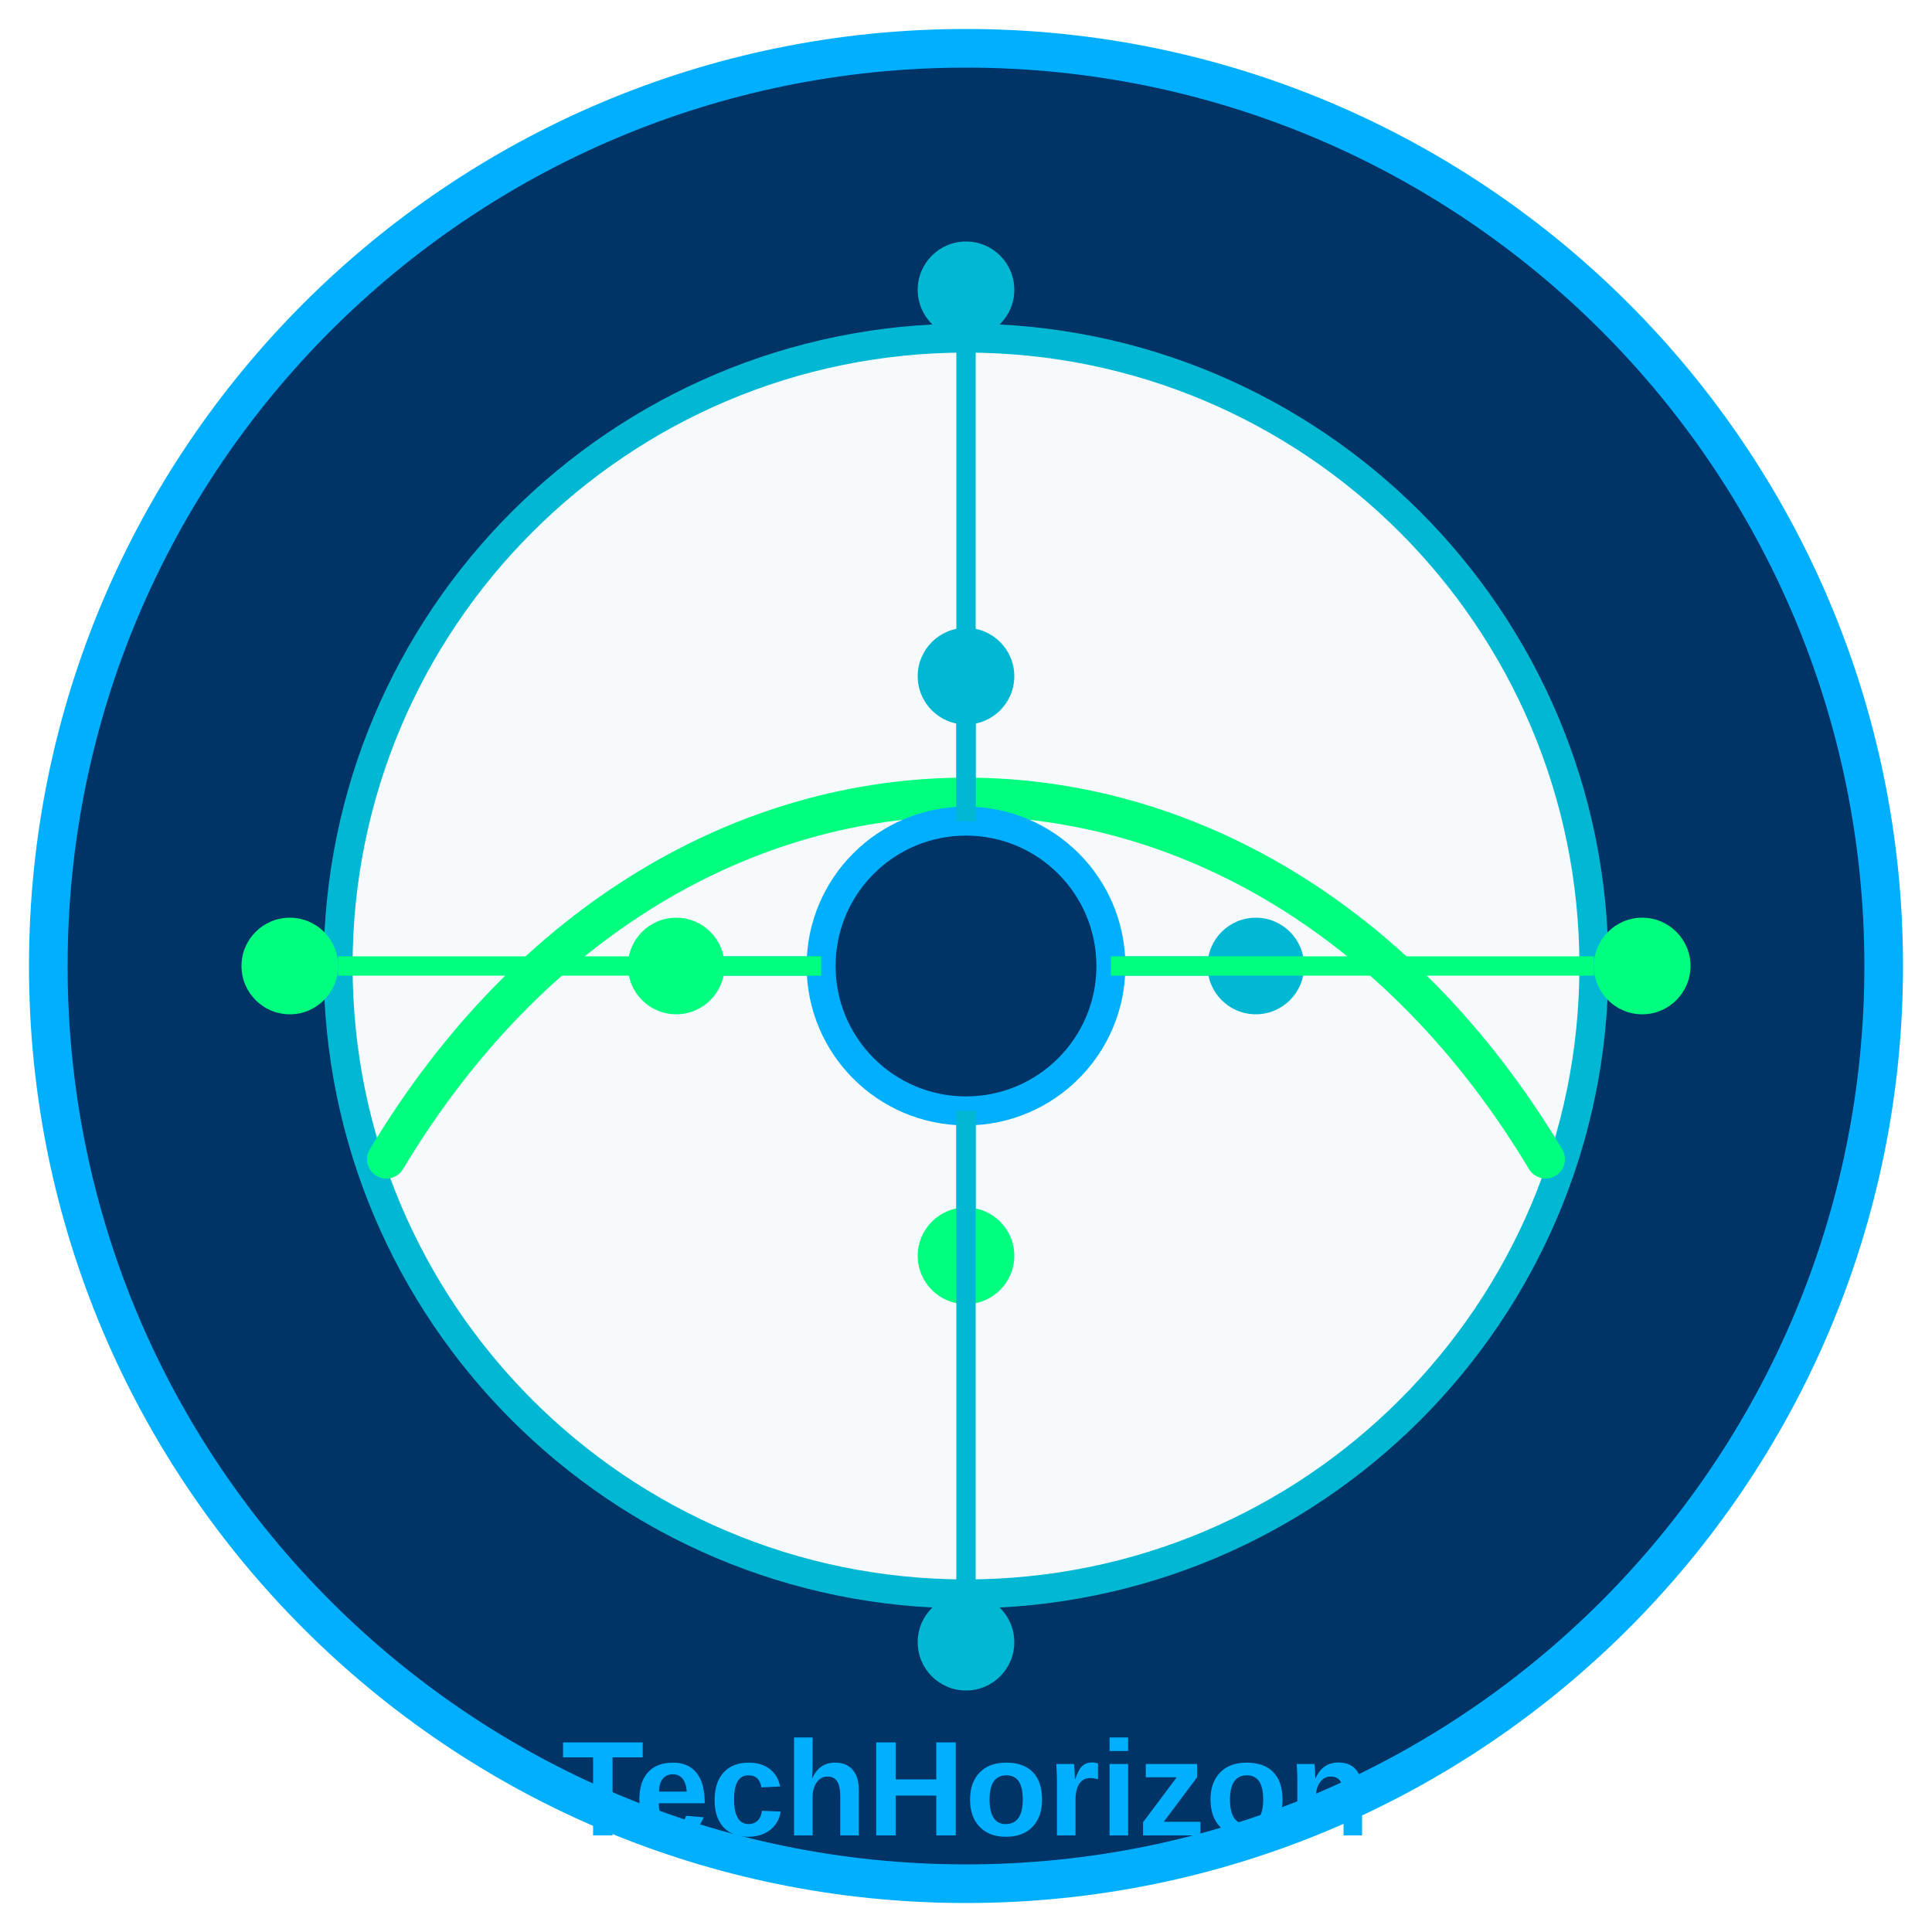
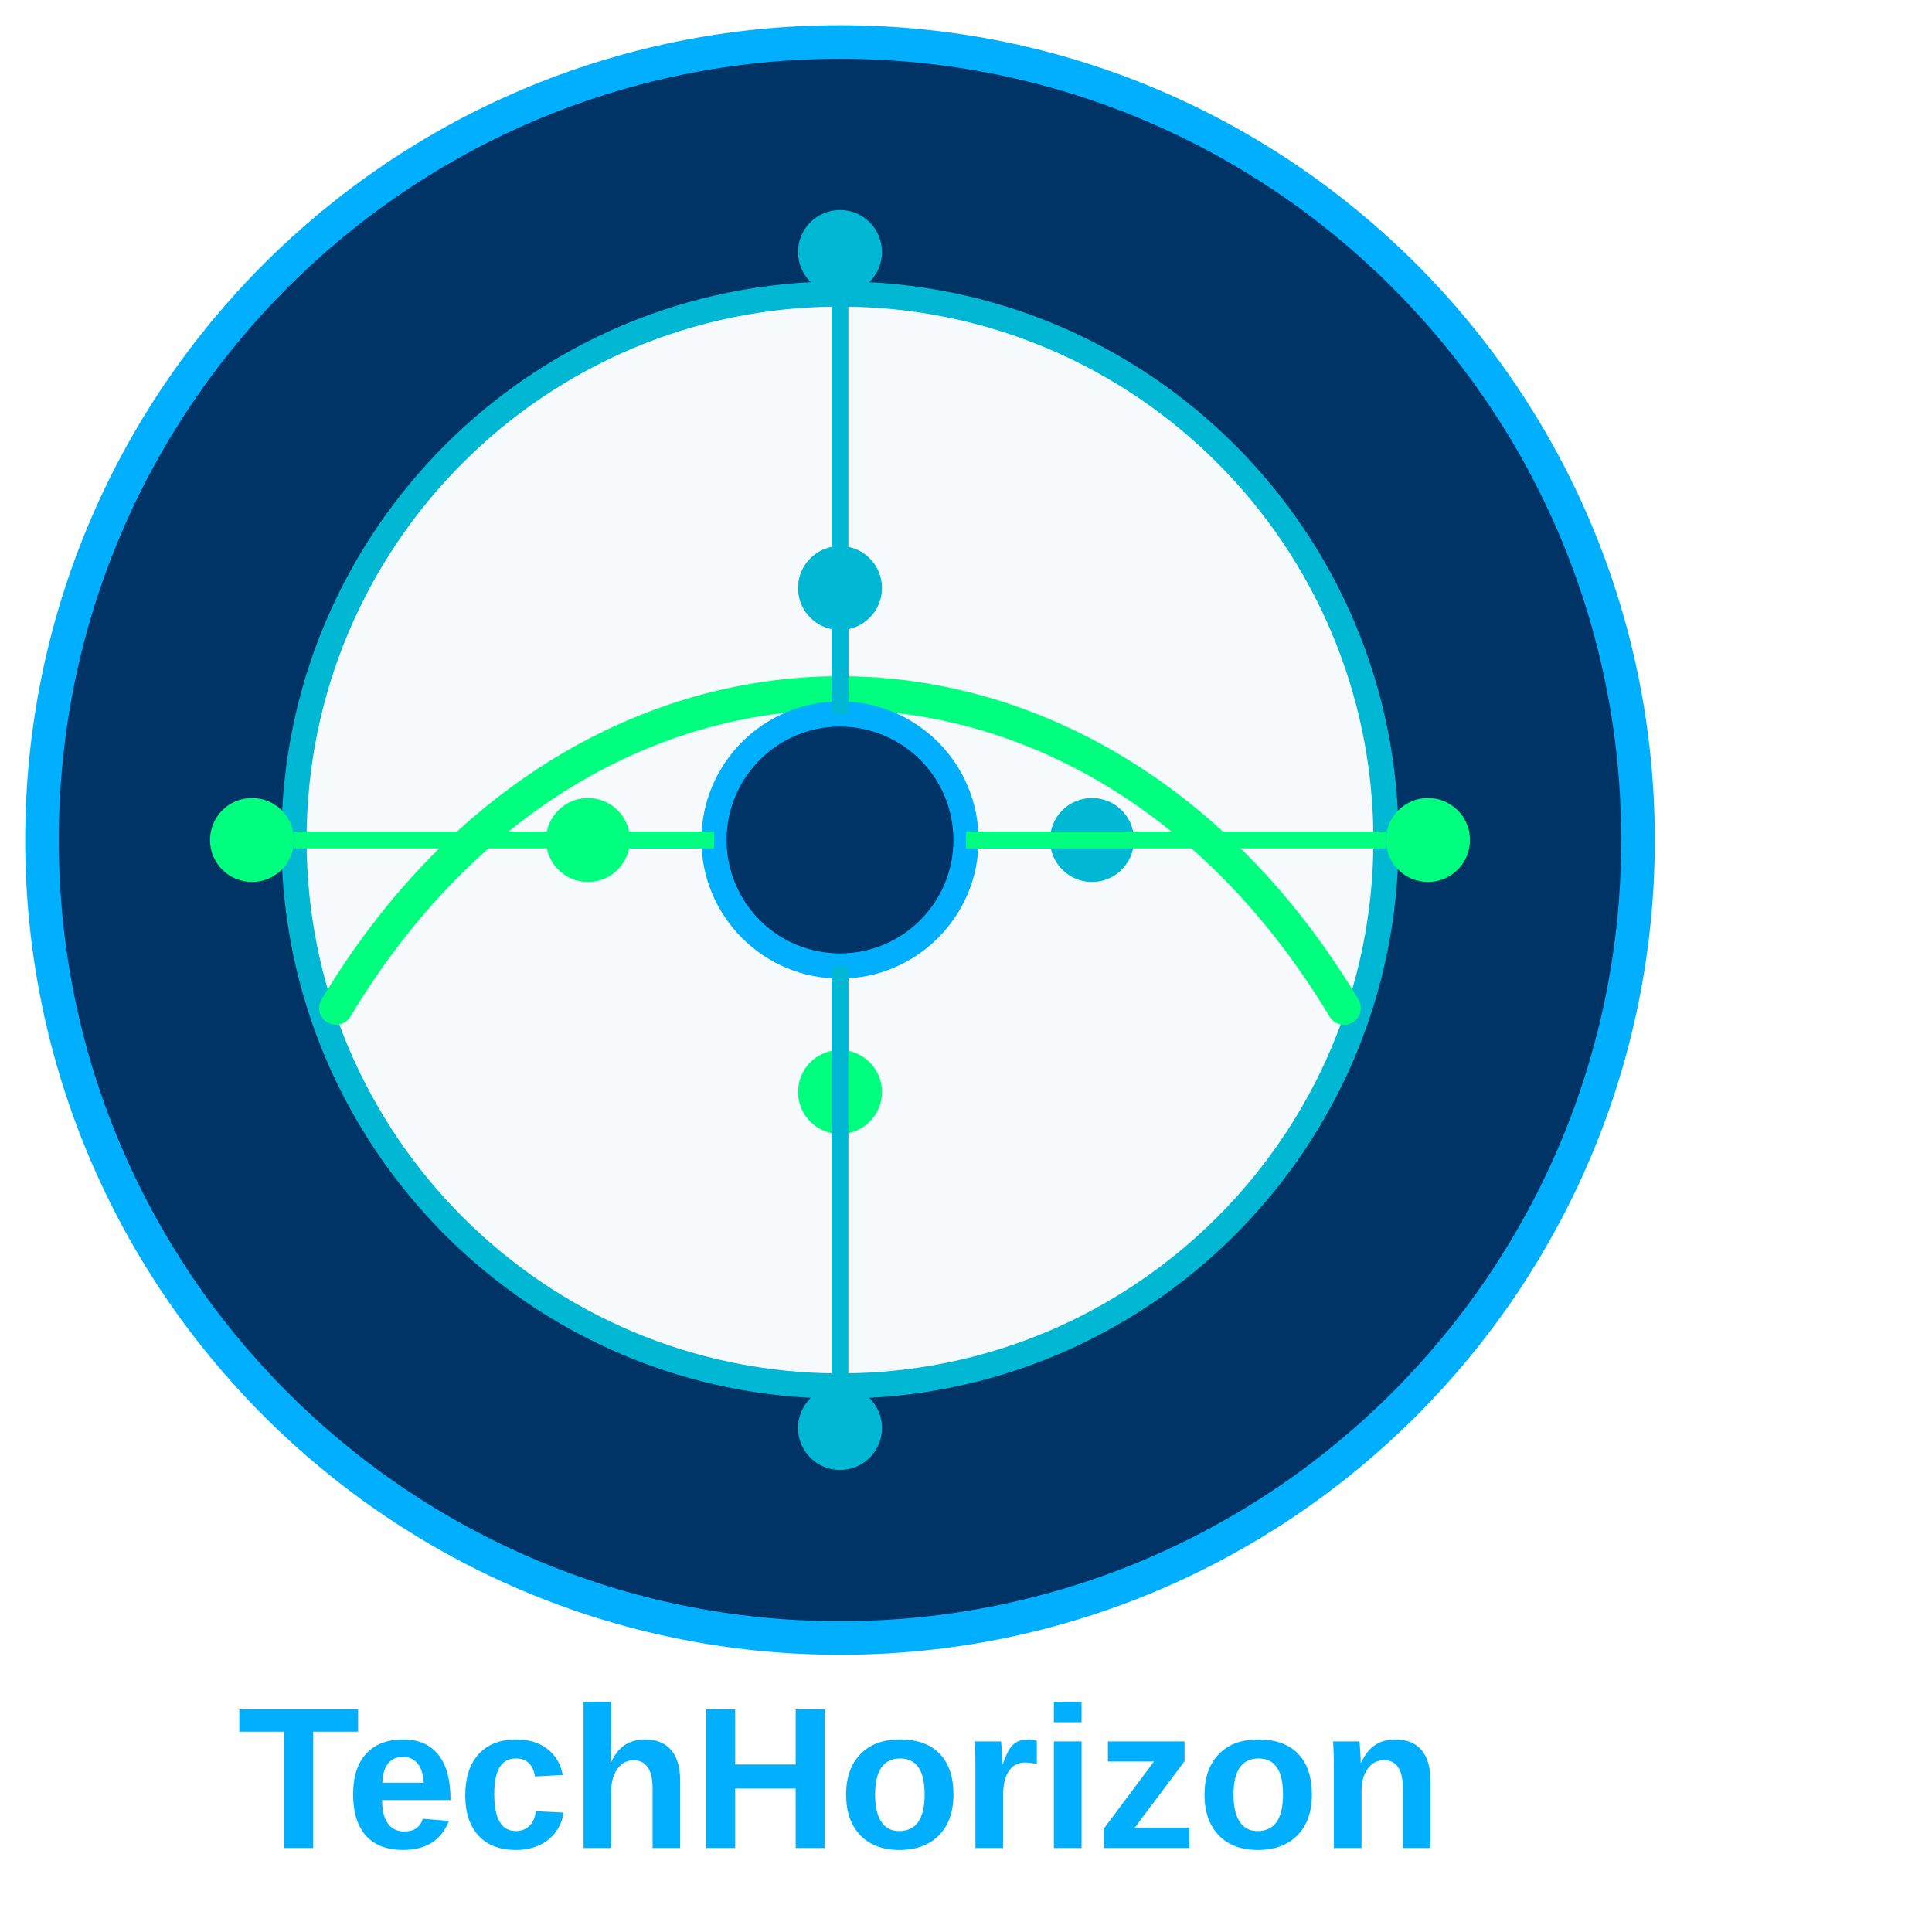
- <svg xmlns="http://www.w3.org/2000/svg" viewBox="0 0 200 200" class="w-12 h-12">
+ <svg xmlns="http://www.w3.org/2000/svg" viewBox="0 0 230 230" class="w-12 h-12">
  <circle cx="100" cy="100" r="95" fill="#003366" stroke="#00B0FF" stroke-width="4" />
  <circle cx="100" cy="100" r="65" fill="#F7FAFC" stroke="#00B8D4" stroke-width="3" />
  <path d="M40 120c30-50 90-50 120 0" fill="none" stroke="#00FF7F" stroke-width="4" stroke-linecap="round" />
  <circle cx="100" cy="100" r="15" fill="#003366" stroke="#00B0FF" stroke-width="3" />
  <line x1="100" y1="70" x2="100" y2="85" stroke="#00B8D4" stroke-width="2" />
  <line x1="100" y1="115" x2="100" y2="130" stroke="#00B8D4" stroke-width="2" />
  <line x1="70" y1="100" x2="85" y2="100" stroke="#00B8D4" stroke-width="2" />
  <line x1="115" y1="100" x2="130" y2="100" stroke="#00B8D4" stroke-width="2" />
  <circle cx="100" cy="70" r="5" fill="#00B8D4" />
  <circle cx="100" cy="130" r="5" fill="#00FF7F" />
  <circle cx="70" cy="100" r="5" fill="#00FF7F" />
  <circle cx="130" cy="100" r="5" fill="#00B8D4" />
  <circle cx="100" cy="30" r="5" fill="#00B8D4" />
  <circle cx="30" cy="100" r="5" fill="#00FF7F" />
  <circle cx="170" cy="100" r="5" fill="#00FF7F" />
  <circle cx="100" cy="170" r="5" fill="#00B8D4" />
  <line x1="100" y1="35" x2="100" y2="85" stroke="#00B8D4" stroke-width="2" />
  <line x1="35" y1="100" x2="85" y2="100" stroke="#00FF7F" stroke-width="2" />
  <line x1="165" y1="100" x2="115" y2="100" stroke="#00FF7F" stroke-width="2" />
  <line x1="100" y1="115" x2="100" y2="165" stroke="#00B8D4" stroke-width="2" />
-   <text x="100" y="190" fill="#00B0FF" font-size="14" font-family="Arial, sans-serif" font-weight="bold" text-anchor="middle">
+   <text x="100" y="220" fill="#00B0FF" font-size="24" font-family="Arial, sans-serif" font-weight="bold" text-anchor="middle">
		TechHorizon
	</text>
</svg>
